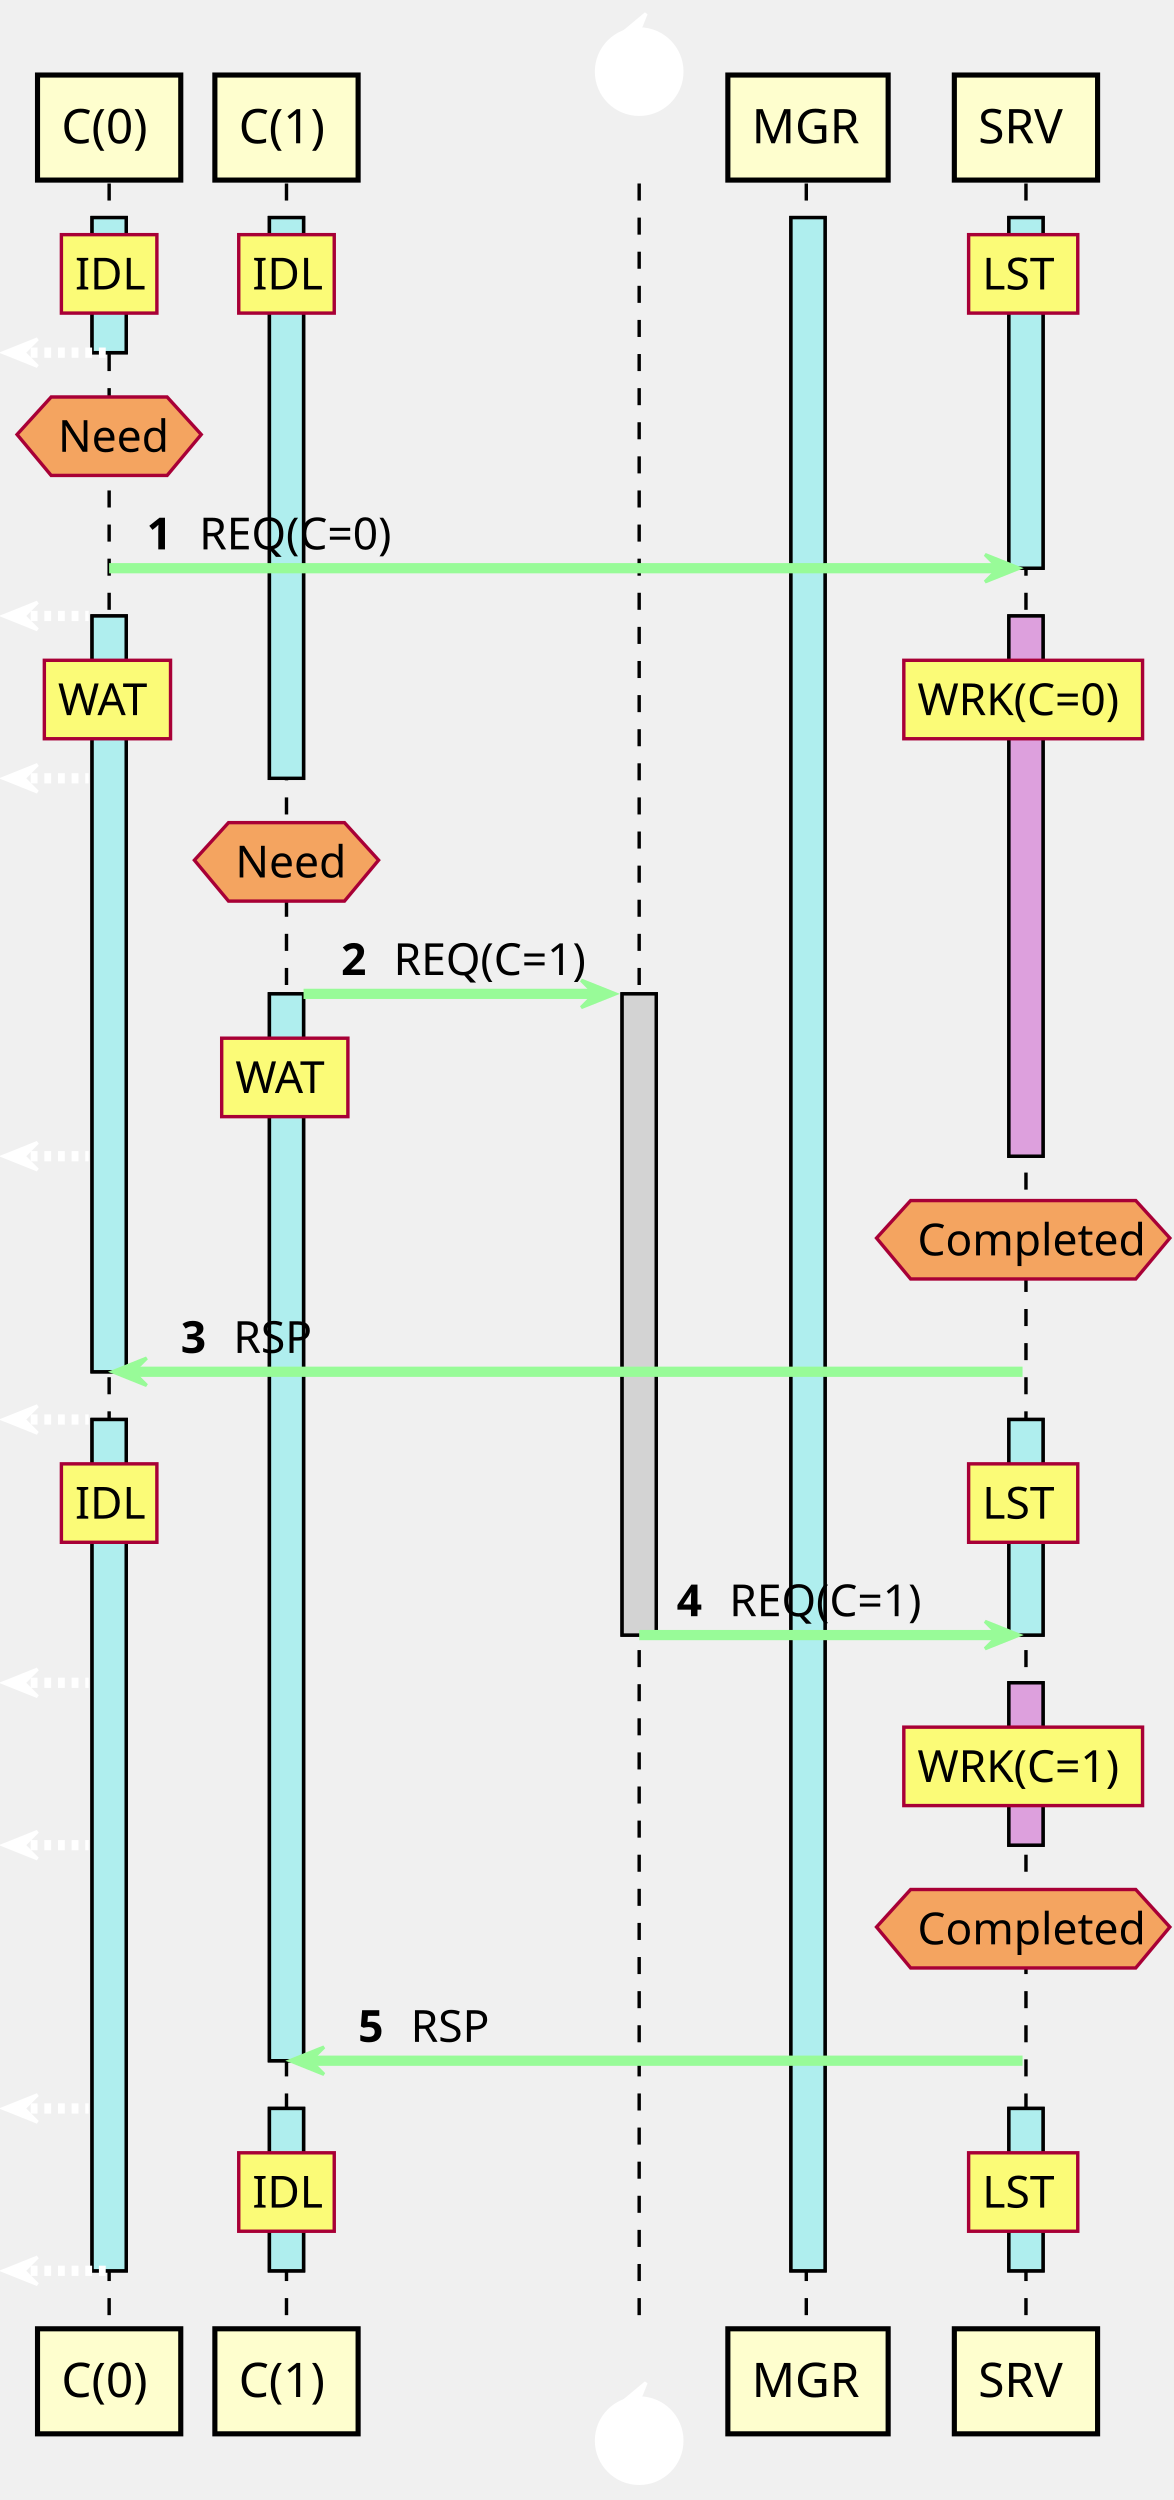
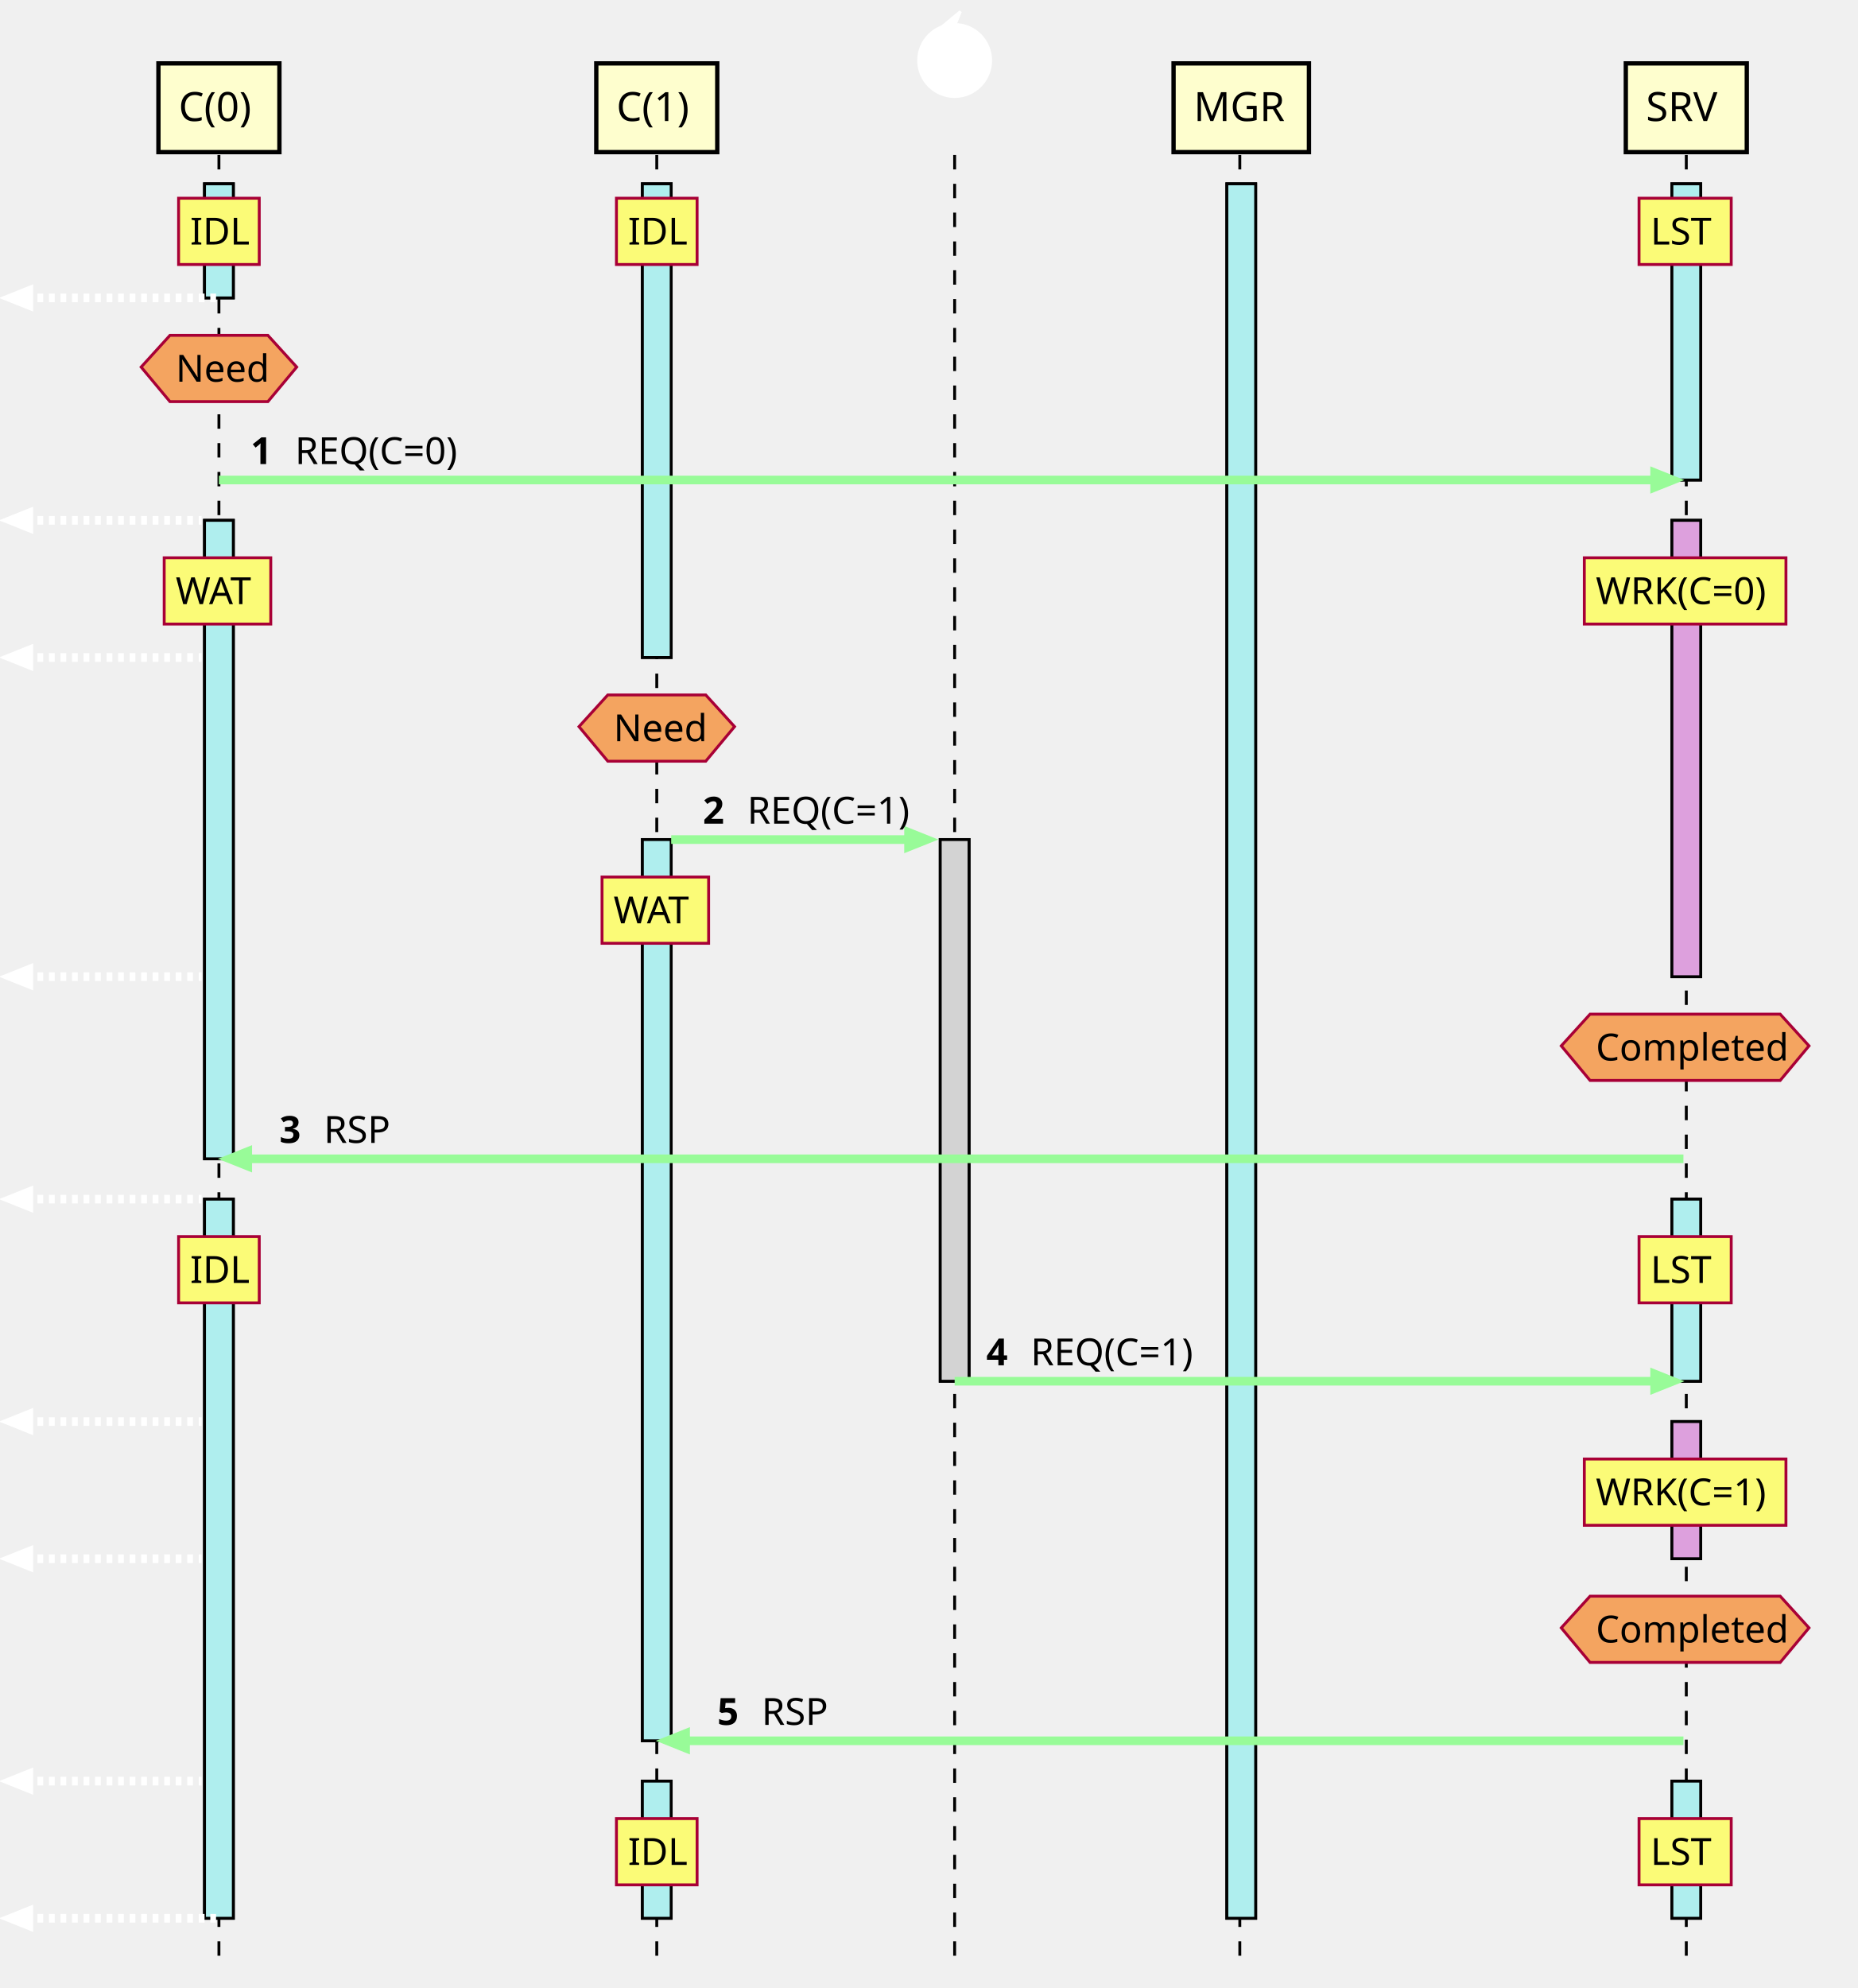
- <svg xmlns="http://www.w3.org/2000/svg" contentScriptType="application/ecmascript" contentStyleType="text/css" height="733px" preserveAspectRatio="none" style="width:344px;height:733px;" version="1.1" viewBox="0 0 344 733" width="344px" zoomAndPan="magnify">
+ <svg xmlns="http://www.w3.org/2000/svg" contentScriptType="application/ecmascript" contentStyleType="text/css" height="690px" preserveAspectRatio="none" style="width:645px;height:690px;" version="1.1" viewBox="0 0 645 690" width="645px" zoomAndPan="magnify">
  <defs />
  <g>
-     <rect fill="#AFEEEE" height="39.6" style="stroke:#000000;stroke-width:1.0;" width="10" x="27" y="63.8" />
-     <rect fill="#AFEEEE" height="221.6" style="stroke:#000000;stroke-width:1.0;" width="10" x="27" y="180.6" />
-     <rect fill="#AFEEEE" height="249.6" style="stroke:#000000;stroke-width:1.0;" width="10" x="27" y="416.2" />
-     <rect fill="#AFEEEE" height="164.4" style="stroke:#000000;stroke-width:1.0;" width="10" x="79" y="63.8" />
-     <rect fill="#AFEEEE" height="312.8" style="stroke:#000000;stroke-width:1.0;" width="10" x="79" y="291.4" />
-     <rect fill="#AFEEEE" height="47.6" style="stroke:#000000;stroke-width:1.0;" width="10" x="79" y="618.2" />
-     <rect fill="#D3D3D3" height="188" style="stroke:#000000;stroke-width:1.0;" width="10" x="182.406" y="291.4" />
-     <rect fill="#AFEEEE" height="602" style="stroke:#000000;stroke-width:1.0;" width="10" x="231.906" y="63.8" />
-     <rect fill="#AFEEEE" height="102.8" style="stroke:#000000;stroke-width:1.0;" width="10" x="295.812" y="63.8" />
-     <rect fill="#DDA0DD" height="158.4" style="stroke:#000000;stroke-width:1.0;" width="10" x="295.812" y="180.6" />
-     <rect fill="#AFEEEE" height="63.2" style="stroke:#000000;stroke-width:1.0;" width="10" x="295.812" y="416.2" />
-     <rect fill="#DDA0DD" height="47.6" style="stroke:#000000;stroke-width:1.0;" width="10" x="295.812" y="493.4" />
-     <rect fill="#AFEEEE" height="47.6" style="stroke:#000000;stroke-width:1.0;" width="10" x="295.812" y="618.2" />
-     <line style="stroke:#000000;stroke-width:1.0;stroke-dasharray:5.0,5.0;" x1="32" x2="32" y1="53.8" y2="683.8" />
-     <line style="stroke:#000000;stroke-width:1.0;stroke-dasharray:5.0,5.0;" x1="84" x2="84" y1="53.8" y2="683.8" />
-     <line style="stroke:#000000;stroke-width:1.0;stroke-dasharray:5.0,5.0;" x1="187.406" x2="187.406" y1="53.8" y2="683.8" />
-     <line style="stroke:#000000;stroke-width:1.0;stroke-dasharray:5.0,5.0;" x1="236.406" x2="236.406" y1="53.8" y2="683.8" />
-     <line style="stroke:#000000;stroke-width:1.0;stroke-dasharray:5.0,5.0;" x1="300.812" x2="300.812" y1="53.8" y2="683.8" />
-     <rect fill="#FEFECE" height="30.8" style="stroke:#000000;stroke-width:1.5;" width="42" x="11" y="22" />
-     <text fill="#000000" font-family="sans-serif" font-size="14" lengthAdjust="spacing" textLength="28" x="18" y="42.006">C(0)</text>
-     <rect fill="#FEFECE" height="30.8" style="stroke:#000000;stroke-width:1.5;" width="42" x="11" y="682.8" />
-     <text fill="#000000" font-family="sans-serif" font-size="14" lengthAdjust="spacing" textLength="28" x="18" y="702.806">C(0)</text>
-     <rect fill="#FEFECE" height="30.8" style="stroke:#000000;stroke-width:1.5;" width="42" x="63" y="22" />
-     <text fill="#000000" font-family="sans-serif" font-size="14" lengthAdjust="spacing" textLength="28" x="70" y="42.006">C(1)</text>
-     <rect fill="#FEFECE" height="30.8" style="stroke:#000000;stroke-width:1.5;" width="42" x="63" y="682.8" />
-     <text fill="#000000" font-family="sans-serif" font-size="14" lengthAdjust="spacing" textLength="28" x="70" y="702.806">C(1)</text>
-     <text fill="#000000" font-family="sans-serif" font-size="14" lengthAdjust="spacing" textLength="0" x="186.406" y="50.006" />
-     <ellipse cx="187.406" cy="21" fill="#FFFFFF" rx="12" ry="12" style="stroke:#FFFFFF;stroke-width:2.0;" />
-     <polygon fill="#FFFFFF" points="183.406,9,189.406,4,187.406,9,189.406,14,183.406,9" style="stroke:#FFFFFF;stroke-width:1.0;" />
-     <text fill="#000000" font-family="sans-serif" font-size="14" lengthAdjust="spacing" textLength="0" x="186.406" y="695.806" />
-     <ellipse cx="187.406" cy="715.6" fill="#FFFFFF" rx="12" ry="12" style="stroke:#FFFFFF;stroke-width:2.0;" />
-     <polygon fill="#FFFFFF" points="183.406,703.6,189.406,698.6,187.406,703.6,189.406,708.6,183.406,703.6" style="stroke:#FFFFFF;stroke-width:1.0;" />
-     <rect fill="#FEFECE" height="30.8" style="stroke:#000000;stroke-width:1.5;" width="47" x="213.406" y="22" />
-     <text fill="#000000" font-family="sans-serif" font-size="14" lengthAdjust="spacing" textLength="33" x="220.406" y="42.006">MGR</text>
-     <rect fill="#FEFECE" height="30.8" style="stroke:#000000;stroke-width:1.5;" width="47" x="213.406" y="682.8" />
-     <text fill="#000000" font-family="sans-serif" font-size="14" lengthAdjust="spacing" textLength="33" x="220.406" y="702.806">MGR</text>
-     <rect fill="#FEFECE" height="30.8" style="stroke:#000000;stroke-width:1.5;" width="42" x="279.812" y="22" />
-     <text fill="#000000" font-family="sans-serif" font-size="14" lengthAdjust="spacing" textLength="28" x="286.812" y="42.006">SRV</text>
-     <rect fill="#FEFECE" height="30.8" style="stroke:#000000;stroke-width:1.5;" width="42" x="279.812" y="682.8" />
-     <text fill="#000000" font-family="sans-serif" font-size="14" lengthAdjust="spacing" textLength="28" x="286.812" y="702.806">SRV</text>
-     <rect fill="#AFEEEE" height="39.6" style="stroke:#000000;stroke-width:1.0;" width="10" x="27" y="63.8" />
-     <rect fill="#AFEEEE" height="221.6" style="stroke:#000000;stroke-width:1.0;" width="10" x="27" y="180.6" />
-     <rect fill="#AFEEEE" height="249.6" style="stroke:#000000;stroke-width:1.0;" width="10" x="27" y="416.2" />
-     <rect fill="#AFEEEE" height="164.4" style="stroke:#000000;stroke-width:1.0;" width="10" x="79" y="63.8" />
-     <rect fill="#AFEEEE" height="312.8" style="stroke:#000000;stroke-width:1.0;" width="10" x="79" y="291.4" />
-     <rect fill="#AFEEEE" height="47.6" style="stroke:#000000;stroke-width:1.0;" width="10" x="79" y="618.2" />
-     <rect fill="#D3D3D3" height="188" style="stroke:#000000;stroke-width:1.0;" width="10" x="182.406" y="291.4" />
-     <rect fill="#AFEEEE" height="602" style="stroke:#000000;stroke-width:1.0;" width="10" x="231.906" y="63.8" />
-     <rect fill="#AFEEEE" height="102.8" style="stroke:#000000;stroke-width:1.0;" width="10" x="295.812" y="63.8" />
-     <rect fill="#DDA0DD" height="158.4" style="stroke:#000000;stroke-width:1.0;" width="10" x="295.812" y="180.6" />
-     <rect fill="#AFEEEE" height="63.2" style="stroke:#000000;stroke-width:1.0;" width="10" x="295.812" y="416.2" />
-     <rect fill="#DDA0DD" height="47.6" style="stroke:#000000;stroke-width:1.0;" width="10" x="295.812" y="493.4" />
-     <rect fill="#AFEEEE" height="47.6" style="stroke:#000000;stroke-width:1.0;" width="10" x="295.812" y="618.2" />
-     <rect fill="#FBFB77" height="23" style="stroke:#A80036;stroke-width:1.0;" width="28" x="18" y="68.8" />
-     <text fill="#000000" font-family="sans-serif" font-size="13" lengthAdjust="spacing" textLength="20" x="22" y="84.877">IDL</text>
-     <rect fill="#FBFB77" height="23" style="stroke:#A80036;stroke-width:1.0;" width="28" x="70" y="68.8" />
-     <text fill="#000000" font-family="sans-serif" font-size="13" lengthAdjust="spacing" textLength="20" x="74" y="84.877">IDL</text>
-     <rect fill="#FBFB77" height="23" style="stroke:#A80036;stroke-width:1.0;" width="32" x="284" y="68.8" />
-     <text fill="#000000" font-family="sans-serif" font-size="13" lengthAdjust="spacing" textLength="24" x="288" y="84.877">LST</text>
-     <polygon fill="#FFFFFF" points="11,99.4,1,103.4,11,107.4,7,103.4" style="stroke:#FFFFFF;stroke-width:1.0;" />
-     <line style="stroke:#FFFFFF;stroke-width:3.0;stroke-dasharray:2.0,2.0;" x1="5" x2="31" y1="103.4" y2="103.4" />
-     <polygon fill="#F4A460" points="15,116.4,49,116.4,59,127.4,49,139.4,15,139.4,5,127.4,15,116.4" style="stroke:#A80036;stroke-width:1.0;" />
-     <text fill="#000000" font-family="sans-serif" font-size="13" lengthAdjust="spacing" textLength="30" x="17" y="132.477">Need</text>
-     <polygon fill="#98FB98" points="288.812,162.6,298.812,166.6,288.812,170.6,292.812,166.6" style="stroke:#98FB98;stroke-width:1.0;" />
-     <line style="stroke:#98FB98;stroke-width:3.0;" x1="32" x2="294.812" y1="166.6" y2="166.6" />
-     <text fill="#000000" font-family="sans-serif" font-size="13" lengthAdjust="spacing" textLength="0" x="43" y="161.077" />
-     <text fill="#000000" font-family="sans-serif" font-size="13" font-weight="bold" lengthAdjust="spacing" textLength="7.406" x="43" y="161.077">1</text>
-     <text fill="#000000" font-family="sans-serif" font-size="13" lengthAdjust="spacing" textLength="0" x="54.406" y="161.077" />
-     <text fill="#000000" font-family="sans-serif" font-size="13" lengthAdjust="spacing" textLength="60" x="58.406" y="161.077">REQ(C=0)</text>
-     <polygon fill="#FFFFFF" points="11,176.6,1,180.6,11,184.6,7,180.6" style="stroke:#FFFFFF;stroke-width:1.0;" />
-     <line style="stroke:#FFFFFF;stroke-width:3.0;stroke-dasharray:2.0,2.0;" x1="5" x2="26" y1="180.6" y2="180.6" />
-     <rect fill="#FBFB77" height="23" style="stroke:#A80036;stroke-width:1.0;" width="37" x="13" y="193.6" />
-     <text fill="#000000" font-family="sans-serif" font-size="13" lengthAdjust="spacing" textLength="29" x="17" y="209.677">WAT</text>
-     <rect fill="#FBFB77" height="23" style="stroke:#A80036;stroke-width:1.0;" width="70" x="265" y="193.6" />
-     <text fill="#000000" font-family="sans-serif" font-size="13" lengthAdjust="spacing" textLength="62" x="269" y="209.677">WRK(C=0)</text>
-     <polygon fill="#FFFFFF" points="11,224.2,1,228.2,11,232.2,7,228.2" style="stroke:#FFFFFF;stroke-width:1.0;" />
-     <line style="stroke:#FFFFFF;stroke-width:3.0;stroke-dasharray:2.0,2.0;" x1="5" x2="26" y1="228.2" y2="228.2" />
-     <polygon fill="#F4A460" points="67,241.2,101,241.2,111,252.2,101,264.2,67,264.2,57,252.2,67,241.2" style="stroke:#A80036;stroke-width:1.0;" />
-     <text fill="#000000" font-family="sans-serif" font-size="13" lengthAdjust="spacing" textLength="30" x="69" y="257.277">Need</text>
-     <polygon fill="#98FB98" points="170.406,287.4,180.406,291.4,170.406,295.4,174.406,291.4" style="stroke:#98FB98;stroke-width:1.0;" />
-     <line style="stroke:#98FB98;stroke-width:3.0;" x1="89" x2="176.406" y1="291.4" y2="291.4" />
-     <text fill="#000000" font-family="sans-serif" font-size="13" lengthAdjust="spacing" textLength="0" x="100" y="285.877" />
-     <text fill="#000000" font-family="sans-serif" font-size="13" font-weight="bold" lengthAdjust="spacing" textLength="7.406" x="100" y="285.877">2</text>
-     <text fill="#000000" font-family="sans-serif" font-size="13" lengthAdjust="spacing" textLength="0" x="111.406" y="285.877" />
-     <text fill="#000000" font-family="sans-serif" font-size="13" lengthAdjust="spacing" textLength="60" x="115.406" y="285.877">REQ(C=1)</text>
-     <rect fill="#FBFB77" height="23" style="stroke:#A80036;stroke-width:1.0;" width="37" x="65" y="304.4" />
-     <text fill="#000000" font-family="sans-serif" font-size="13" lengthAdjust="spacing" textLength="29" x="69" y="320.477">WAT</text>
-     <polygon fill="#FFFFFF" points="11,335,1,339,11,343,7,339" style="stroke:#FFFFFF;stroke-width:1.0;" />
-     <line style="stroke:#FFFFFF;stroke-width:3.0;stroke-dasharray:2.0,2.0;" x1="5" x2="26" y1="339" y2="339" />
-     <polygon fill="#F4A460" points="267,352,333,352,343,363,333,375,267,375,257,363,267,352" style="stroke:#A80036;stroke-width:1.0;" />
-     <text fill="#000000" font-family="sans-serif" font-size="13" lengthAdjust="spacing" textLength="62" x="269" y="368.077">Completed</text>
-     <polygon fill="#98FB98" points="43,398.2,33,402.2,43,406.2,39,402.2" style="stroke:#98FB98;stroke-width:1.0;" />
-     <line style="stroke:#98FB98;stroke-width:3.0;" x1="37" x2="299.812" y1="402.2" y2="402.2" />
-     <text fill="#000000" font-family="sans-serif" font-size="13" lengthAdjust="spacing" textLength="0" x="53" y="396.677" />
-     <text fill="#000000" font-family="sans-serif" font-size="13" font-weight="bold" lengthAdjust="spacing" textLength="7.406" x="53" y="396.677">3</text>
-     <text fill="#000000" font-family="sans-serif" font-size="13" lengthAdjust="spacing" textLength="0" x="64.406" y="396.677" />
-     <text fill="#000000" font-family="sans-serif" font-size="13" lengthAdjust="spacing" textLength="27" x="68.406" y="396.677">RSP</text>
-     <polygon fill="#FFFFFF" points="11,412.2,1,416.2,11,420.2,7,416.2" style="stroke:#FFFFFF;stroke-width:1.0;" />
-     <line style="stroke:#FFFFFF;stroke-width:3.0;stroke-dasharray:2.0,2.0;" x1="5" x2="26" y1="416.2" y2="416.2" />
-     <rect fill="#FBFB77" height="23" style="stroke:#A80036;stroke-width:1.0;" width="32" x="284" y="429.2" />
-     <text fill="#000000" font-family="sans-serif" font-size="13" lengthAdjust="spacing" textLength="24" x="288" y="445.277">LST</text>
-     <rect fill="#FBFB77" height="23" style="stroke:#A80036;stroke-width:1.0;" width="28" x="18" y="429.2" />
-     <text fill="#000000" font-family="sans-serif" font-size="13" lengthAdjust="spacing" textLength="20" x="22" y="445.277">IDL</text>
-     <polygon fill="#98FB98" points="288.812,475.4,298.812,479.4,288.812,483.4,292.812,479.4" style="stroke:#98FB98;stroke-width:1.0;" />
-     <line style="stroke:#98FB98;stroke-width:3.0;" x1="187.406" x2="294.812" y1="479.4" y2="479.4" />
-     <text fill="#000000" font-family="sans-serif" font-size="13" lengthAdjust="spacing" textLength="0" x="198.406" y="473.877" />
-     <text fill="#000000" font-family="sans-serif" font-size="13" font-weight="bold" lengthAdjust="spacing" textLength="7.406" x="198.406" y="473.877">4</text>
-     <text fill="#000000" font-family="sans-serif" font-size="13" lengthAdjust="spacing" textLength="0" x="209.812" y="473.877" />
-     <text fill="#000000" font-family="sans-serif" font-size="13" lengthAdjust="spacing" textLength="60" x="213.812" y="473.877">REQ(C=1)</text>
-     <polygon fill="#FFFFFF" points="11,489.4,1,493.4,11,497.4,7,493.4" style="stroke:#FFFFFF;stroke-width:1.0;" />
-     <line style="stroke:#FFFFFF;stroke-width:3.0;stroke-dasharray:2.0,2.0;" x1="5" x2="26" y1="493.4" y2="493.4" />
-     <rect fill="#FBFB77" height="23" style="stroke:#A80036;stroke-width:1.0;" width="70" x="265" y="506.4" />
-     <text fill="#000000" font-family="sans-serif" font-size="13" lengthAdjust="spacing" textLength="62" x="269" y="522.477">WRK(C=1)</text>
-     <polygon fill="#FFFFFF" points="11,537,1,541,11,545,7,541" style="stroke:#FFFFFF;stroke-width:1.0;" />
-     <line style="stroke:#FFFFFF;stroke-width:3.0;stroke-dasharray:2.0,2.0;" x1="5" x2="26" y1="541" y2="541" />
-     <polygon fill="#F4A460" points="267,554,333,554,343,565,333,577,267,577,257,565,267,554" style="stroke:#A80036;stroke-width:1.0;" />
-     <text fill="#000000" font-family="sans-serif" font-size="13" lengthAdjust="spacing" textLength="62" x="269" y="570.077">Completed</text>
-     <polygon fill="#98FB98" points="95,600.2,85,604.2,95,608.2,91,604.2" style="stroke:#98FB98;stroke-width:1.0;" />
-     <line style="stroke:#98FB98;stroke-width:3.0;" x1="89" x2="299.812" y1="604.2" y2="604.2" />
-     <text fill="#000000" font-family="sans-serif" font-size="13" lengthAdjust="spacing" textLength="0" x="105" y="598.677" />
-     <text fill="#000000" font-family="sans-serif" font-size="13" font-weight="bold" lengthAdjust="spacing" textLength="7.406" x="105" y="598.677">5</text>
-     <text fill="#000000" font-family="sans-serif" font-size="13" lengthAdjust="spacing" textLength="0" x="116.406" y="598.677" />
-     <text fill="#000000" font-family="sans-serif" font-size="13" lengthAdjust="spacing" textLength="27" x="120.406" y="598.677">RSP</text>
-     <polygon fill="#FFFFFF" points="11,614.2,1,618.2,11,622.2,7,618.2" style="stroke:#FFFFFF;stroke-width:1.0;" />
-     <line style="stroke:#FFFFFF;stroke-width:3.0;stroke-dasharray:2.0,2.0;" x1="5" x2="26" y1="618.2" y2="618.2" />
-     <rect fill="#FBFB77" height="23" style="stroke:#A80036;stroke-width:1.0;" width="28" x="70" y="631.2" />
-     <text fill="#000000" font-family="sans-serif" font-size="13" lengthAdjust="spacing" textLength="20" x="74" y="647.277">IDL</text>
-     <rect fill="#FBFB77" height="23" style="stroke:#A80036;stroke-width:1.0;" width="32" x="284" y="631.2" />
-     <text fill="#000000" font-family="sans-serif" font-size="13" lengthAdjust="spacing" textLength="24" x="288" y="647.277">LST</text>
-     <polygon fill="#FFFFFF" points="11,661.8,1,665.8,11,669.8,7,665.8" style="stroke:#FFFFFF;stroke-width:1.0;" />
-     <line style="stroke:#FFFFFF;stroke-width:3.0;stroke-dasharray:2.0,2.0;" x1="5" x2="31" y1="665.8" y2="665.8" />
+     <rect fill="#AFEEEE" height="39.6" style="stroke:#000000;stroke-width:1.0;" width="10" x="71" y="63.8" />
+     <rect fill="#AFEEEE" height="221.6" style="stroke:#000000;stroke-width:1.0;" width="10" x="71" y="180.6" />
+     <rect fill="#AFEEEE" height="249.6" style="stroke:#000000;stroke-width:1.0;" width="10" x="71" y="416.2" />
+     <rect fill="#AFEEEE" height="164.4" style="stroke:#000000;stroke-width:1.0;" width="10" x="223" y="63.8" />
+     <rect fill="#AFEEEE" height="312.8" style="stroke:#000000;stroke-width:1.0;" width="10" x="223" y="291.4" />
+     <rect fill="#AFEEEE" height="47.6" style="stroke:#000000;stroke-width:1.0;" width="10" x="223" y="618.2" />
+     <rect fill="#D3D3D3" height="188" style="stroke:#000000;stroke-width:1.0;" width="10" x="326.406" y="291.4" />
+     <rect fill="#AFEEEE" height="602" style="stroke:#000000;stroke-width:1.0;" width="10" x="425.906" y="63.8" />
+     <rect fill="#AFEEEE" height="102.8" style="stroke:#000000;stroke-width:1.0;" width="10" x="580.406" y="63.8" />
+     <rect fill="#DDA0DD" height="158.4" style="stroke:#000000;stroke-width:1.0;" width="10" x="580.406" y="180.6" />
+     <rect fill="#AFEEEE" height="63.2" style="stroke:#000000;stroke-width:1.0;" width="10" x="580.406" y="416.2" />
+     <rect fill="#DDA0DD" height="47.6" style="stroke:#000000;stroke-width:1.0;" width="10" x="580.406" y="493.4" />
+     <rect fill="#AFEEEE" height="47.6" style="stroke:#000000;stroke-width:1.0;" width="10" x="580.406" y="618.2" />
+     <line style="stroke:#000000;stroke-width:1.0;stroke-dasharray:5.0,5.0;" x1="76" x2="76" y1="53.8" y2="683.8" />
+     <line style="stroke:#000000;stroke-width:1.0;stroke-dasharray:5.0,5.0;" x1="228" x2="228" y1="53.8" y2="683.8" />
+     <line style="stroke:#000000;stroke-width:1.0;stroke-dasharray:5.0,5.0;" x1="331.406" x2="331.406" y1="53.8" y2="683.8" />
+     <line style="stroke:#000000;stroke-width:1.0;stroke-dasharray:5.0,5.0;" x1="430.406" x2="430.406" y1="53.8" y2="683.8" />
+     <line style="stroke:#000000;stroke-width:1.0;stroke-dasharray:5.0,5.0;" x1="585.406" x2="585.406" y1="53.8" y2="683.8" />
+     <rect fill="#FEFECE" height="30.8" style="stroke:#000000;stroke-width:1.5;" width="42" x="55" y="22" />
+     <text fill="#000000" font-family="sans-serif" font-size="14" lengthAdjust="spacing" textLength="28" x="62" y="42.006">C(0)</text>
+     <rect fill="#FEFECE" height="30.8" style="stroke:#000000;stroke-width:1.5;" width="42" x="207" y="22" />
+     <text fill="#000000" font-family="sans-serif" font-size="14" lengthAdjust="spacing" textLength="28" x="214" y="42.006">C(1)</text>
+     <text fill="#000000" font-family="sans-serif" font-size="14" lengthAdjust="spacing" textLength="0" x="330.406" y="50.006" />
+     <ellipse cx="331.406" cy="21" fill="#FFFFFF" rx="12" ry="12" style="stroke:#FFFFFF;stroke-width:2.0;" />
+     <polygon fill="#FFFFFF" points="327.406,9,333.406,4,331.406,9,333.406,14,327.406,9" style="stroke:#FFFFFF;stroke-width:1.0;" />
+     <rect fill="#FEFECE" height="30.8" style="stroke:#000000;stroke-width:1.5;" width="47" x="407.406" y="22" />
+     <text fill="#000000" font-family="sans-serif" font-size="14" lengthAdjust="spacing" textLength="33" x="414.406" y="42.006">MGR</text>
+     <rect fill="#FEFECE" height="30.8" style="stroke:#000000;stroke-width:1.5;" width="42" x="564.406" y="22" />
+     <text fill="#000000" font-family="sans-serif" font-size="14" lengthAdjust="spacing" textLength="28" x="571.406" y="42.006">SRV</text>
+     <rect fill="#AFEEEE" height="39.6" style="stroke:#000000;stroke-width:1.0;" width="10" x="71" y="63.8" />
+     <rect fill="#AFEEEE" height="221.6" style="stroke:#000000;stroke-width:1.0;" width="10" x="71" y="180.6" />
+     <rect fill="#AFEEEE" height="249.6" style="stroke:#000000;stroke-width:1.0;" width="10" x="71" y="416.2" />
+     <rect fill="#AFEEEE" height="164.4" style="stroke:#000000;stroke-width:1.0;" width="10" x="223" y="63.8" />
+     <rect fill="#AFEEEE" height="312.8" style="stroke:#000000;stroke-width:1.0;" width="10" x="223" y="291.4" />
+     <rect fill="#AFEEEE" height="47.6" style="stroke:#000000;stroke-width:1.0;" width="10" x="223" y="618.2" />
+     <rect fill="#D3D3D3" height="188" style="stroke:#000000;stroke-width:1.0;" width="10" x="326.406" y="291.4" />
+     <rect fill="#AFEEEE" height="602" style="stroke:#000000;stroke-width:1.0;" width="10" x="425.906" y="63.8" />
+     <rect fill="#AFEEEE" height="102.8" style="stroke:#000000;stroke-width:1.0;" width="10" x="580.406" y="63.8" />
+     <rect fill="#DDA0DD" height="158.4" style="stroke:#000000;stroke-width:1.0;" width="10" x="580.406" y="180.6" />
+     <rect fill="#AFEEEE" height="63.2" style="stroke:#000000;stroke-width:1.0;" width="10" x="580.406" y="416.2" />
+     <rect fill="#DDA0DD" height="47.6" style="stroke:#000000;stroke-width:1.0;" width="10" x="580.406" y="493.4" />
+     <rect fill="#AFEEEE" height="47.6" style="stroke:#000000;stroke-width:1.0;" width="10" x="580.406" y="618.2" />
+     <rect fill="#FBFB77" height="23" style="stroke:#A80036;stroke-width:1.0;" width="28" x="62" y="68.8" />
+     <text fill="#000000" font-family="sans-serif" font-size="13" lengthAdjust="spacing" textLength="20" x="66" y="84.877">IDL</text>
+     <rect fill="#FBFB77" height="23" style="stroke:#A80036;stroke-width:1.0;" width="28" x="214" y="68.8" />
+     <text fill="#000000" font-family="sans-serif" font-size="13" lengthAdjust="spacing" textLength="20" x="218" y="84.877">IDL</text>
+     <rect fill="#FBFB77" height="23" style="stroke:#A80036;stroke-width:1.0;" width="32" x="569" y="68.8" />
+     <text fill="#000000" font-family="sans-serif" font-size="13" lengthAdjust="spacing" textLength="24" x="573" y="84.877">LST</text>
+     <polygon fill="#FFFFFF" points="11,99.4,1,103.4,11,107.4" style="stroke:#FFFFFF;stroke-width:1.0;" />
+     <line style="stroke:#FFFFFF;stroke-width:3.0;stroke-dasharray:2.0,2.0;" x1="5" x2="75" y1="103.4" y2="103.4" />
+     <polygon fill="#F4A460" points="59,116.4,93,116.4,103,127.4,93,139.4,59,139.4,49,127.4,59,116.4" style="stroke:#A80036;stroke-width:1.0;" />
+     <text fill="#000000" font-family="sans-serif" font-size="13" lengthAdjust="spacing" textLength="30" x="61" y="132.477">Need</text>
+     <polygon fill="#98FB98" points="573.406,162.6,583.406,166.6,573.406,170.6" style="stroke:#98FB98;stroke-width:1.0;" />
+     <line style="stroke:#98FB98;stroke-width:3.0;" x1="76" x2="579.406" y1="166.6" y2="166.6" />
+     <text fill="#000000" font-family="sans-serif" font-size="13" lengthAdjust="spacing" textLength="0" x="87" y="161.077" />
+     <text fill="#000000" font-family="sans-serif" font-size="13" font-weight="bold" lengthAdjust="spacing" textLength="7.406" x="87" y="161.077">1</text>
+     <text fill="#000000" font-family="sans-serif" font-size="13" lengthAdjust="spacing" textLength="0" x="98.406" y="161.077" />
+     <text fill="#000000" font-family="sans-serif" font-size="13" lengthAdjust="spacing" textLength="60" x="102.406" y="161.077">REQ(C=0)</text>
+     <polygon fill="#FFFFFF" points="11,176.6,1,180.6,11,184.6" style="stroke:#FFFFFF;stroke-width:1.0;" />
+     <line style="stroke:#FFFFFF;stroke-width:3.0;stroke-dasharray:2.0,2.0;" x1="5" x2="70" y1="180.6" y2="180.6" />
+     <rect fill="#FBFB77" height="23" style="stroke:#A80036;stroke-width:1.0;" width="37" x="57" y="193.6" />
+     <text fill="#000000" font-family="sans-serif" font-size="13" lengthAdjust="spacing" textLength="29" x="61" y="209.677">WAT</text>
+     <rect fill="#FBFB77" height="23" style="stroke:#A80036;stroke-width:1.0;" width="70" x="550" y="193.6" />
+     <text fill="#000000" font-family="sans-serif" font-size="13" lengthAdjust="spacing" textLength="62" x="554" y="209.677">WRK(C=0)</text>
+     <polygon fill="#FFFFFF" points="11,224.2,1,228.2,11,232.2" style="stroke:#FFFFFF;stroke-width:1.0;" />
+     <line style="stroke:#FFFFFF;stroke-width:3.0;stroke-dasharray:2.0,2.0;" x1="5" x2="70" y1="228.2" y2="228.2" />
+     <polygon fill="#F4A460" points="211,241.2,245,241.2,255,252.2,245,264.2,211,264.2,201,252.2,211,241.2" style="stroke:#A80036;stroke-width:1.0;" />
+     <text fill="#000000" font-family="sans-serif" font-size="13" lengthAdjust="spacing" textLength="30" x="213" y="257.277">Need</text>
+     <polygon fill="#98FB98" points="314.406,287.4,324.406,291.4,314.406,295.4" style="stroke:#98FB98;stroke-width:1.0;" />
+     <line style="stroke:#98FB98;stroke-width:3.0;" x1="233" x2="320.406" y1="291.4" y2="291.4" />
+     <text fill="#000000" font-family="sans-serif" font-size="13" lengthAdjust="spacing" textLength="0" x="244" y="285.877" />
+     <text fill="#000000" font-family="sans-serif" font-size="13" font-weight="bold" lengthAdjust="spacing" textLength="7.406" x="244" y="285.877">2</text>
+     <text fill="#000000" font-family="sans-serif" font-size="13" lengthAdjust="spacing" textLength="0" x="255.406" y="285.877" />
+     <text fill="#000000" font-family="sans-serif" font-size="13" lengthAdjust="spacing" textLength="60" x="259.406" y="285.877">REQ(C=1)</text>
+     <rect fill="#FBFB77" height="23" style="stroke:#A80036;stroke-width:1.0;" width="37" x="209" y="304.4" />
+     <text fill="#000000" font-family="sans-serif" font-size="13" lengthAdjust="spacing" textLength="29" x="213" y="320.477">WAT</text>
+     <polygon fill="#FFFFFF" points="11,335,1,339,11,343" style="stroke:#FFFFFF;stroke-width:1.0;" />
+     <line style="stroke:#FFFFFF;stroke-width:3.0;stroke-dasharray:2.0,2.0;" x1="5" x2="70" y1="339" y2="339" />
+     <polygon fill="#F4A460" points="552,352,618,352,628,363,618,375,552,375,542,363,552,352" style="stroke:#A80036;stroke-width:1.0;" />
+     <text fill="#000000" font-family="sans-serif" font-size="13" lengthAdjust="spacing" textLength="62" x="554" y="368.077">Completed</text>
+     <polygon fill="#98FB98" points="87,398.2,77,402.2,87,406.2" style="stroke:#98FB98;stroke-width:1.0;" />
+     <line style="stroke:#98FB98;stroke-width:3.0;" x1="81" x2="584.406" y1="402.2" y2="402.2" />
+     <text fill="#000000" font-family="sans-serif" font-size="13" lengthAdjust="spacing" textLength="0" x="97" y="396.677" />
+     <text fill="#000000" font-family="sans-serif" font-size="13" font-weight="bold" lengthAdjust="spacing" textLength="7.406" x="97" y="396.677">3</text>
+     <text fill="#000000" font-family="sans-serif" font-size="13" lengthAdjust="spacing" textLength="0" x="108.406" y="396.677" />
+     <text fill="#000000" font-family="sans-serif" font-size="13" lengthAdjust="spacing" textLength="27" x="112.406" y="396.677">RSP</text>
+     <polygon fill="#FFFFFF" points="11,412.2,1,416.2,11,420.2" style="stroke:#FFFFFF;stroke-width:1.0;" />
+     <line style="stroke:#FFFFFF;stroke-width:3.0;stroke-dasharray:2.0,2.0;" x1="5" x2="70" y1="416.2" y2="416.2" />
+     <rect fill="#FBFB77" height="23" style="stroke:#A80036;stroke-width:1.0;" width="32" x="569" y="429.2" />
+     <text fill="#000000" font-family="sans-serif" font-size="13" lengthAdjust="spacing" textLength="24" x="573" y="445.277">LST</text>
+     <rect fill="#FBFB77" height="23" style="stroke:#A80036;stroke-width:1.0;" width="28" x="62" y="429.2" />
+     <text fill="#000000" font-family="sans-serif" font-size="13" lengthAdjust="spacing" textLength="20" x="66" y="445.277">IDL</text>
+     <polygon fill="#98FB98" points="573.406,475.4,583.406,479.4,573.406,483.4" style="stroke:#98FB98;stroke-width:1.0;" />
+     <line style="stroke:#98FB98;stroke-width:3.0;" x1="331.406" x2="579.406" y1="479.4" y2="479.4" />
+     <text fill="#000000" font-family="sans-serif" font-size="13" lengthAdjust="spacing" textLength="0" x="342.406" y="473.877" />
+     <text fill="#000000" font-family="sans-serif" font-size="13" font-weight="bold" lengthAdjust="spacing" textLength="7.406" x="342.406" y="473.877">4</text>
+     <text fill="#000000" font-family="sans-serif" font-size="13" lengthAdjust="spacing" textLength="0" x="353.812" y="473.877" />
+     <text fill="#000000" font-family="sans-serif" font-size="13" lengthAdjust="spacing" textLength="60" x="357.812" y="473.877">REQ(C=1)</text>
+     <polygon fill="#FFFFFF" points="11,489.4,1,493.4,11,497.4" style="stroke:#FFFFFF;stroke-width:1.0;" />
+     <line style="stroke:#FFFFFF;stroke-width:3.0;stroke-dasharray:2.0,2.0;" x1="5" x2="70" y1="493.4" y2="493.4" />
+     <rect fill="#FBFB77" height="23" style="stroke:#A80036;stroke-width:1.0;" width="70" x="550" y="506.4" />
+     <text fill="#000000" font-family="sans-serif" font-size="13" lengthAdjust="spacing" textLength="62" x="554" y="522.477">WRK(C=1)</text>
+     <polygon fill="#FFFFFF" points="11,537,1,541,11,545" style="stroke:#FFFFFF;stroke-width:1.0;" />
+     <line style="stroke:#FFFFFF;stroke-width:3.0;stroke-dasharray:2.0,2.0;" x1="5" x2="70" y1="541" y2="541" />
+     <polygon fill="#F4A460" points="552,554,618,554,628,565,618,577,552,577,542,565,552,554" style="stroke:#A80036;stroke-width:1.0;" />
+     <text fill="#000000" font-family="sans-serif" font-size="13" lengthAdjust="spacing" textLength="62" x="554" y="570.077">Completed</text>
+     <polygon fill="#98FB98" points="239,600.2,229,604.2,239,608.2" style="stroke:#98FB98;stroke-width:1.0;" />
+     <line style="stroke:#98FB98;stroke-width:3.0;" x1="233" x2="584.406" y1="604.2" y2="604.2" />
+     <text fill="#000000" font-family="sans-serif" font-size="13" lengthAdjust="spacing" textLength="0" x="249" y="598.677" />
+     <text fill="#000000" font-family="sans-serif" font-size="13" font-weight="bold" lengthAdjust="spacing" textLength="7.406" x="249" y="598.677">5</text>
+     <text fill="#000000" font-family="sans-serif" font-size="13" lengthAdjust="spacing" textLength="0" x="260.406" y="598.677" />
+     <text fill="#000000" font-family="sans-serif" font-size="13" lengthAdjust="spacing" textLength="27" x="264.406" y="598.677">RSP</text>
+     <polygon fill="#FFFFFF" points="11,614.2,1,618.2,11,622.2" style="stroke:#FFFFFF;stroke-width:1.0;" />
+     <line style="stroke:#FFFFFF;stroke-width:3.0;stroke-dasharray:2.0,2.0;" x1="5" x2="70" y1="618.2" y2="618.2" />
+     <rect fill="#FBFB77" height="23" style="stroke:#A80036;stroke-width:1.0;" width="28" x="214" y="631.2" />
+     <text fill="#000000" font-family="sans-serif" font-size="13" lengthAdjust="spacing" textLength="20" x="218" y="647.277">IDL</text>
+     <rect fill="#FBFB77" height="23" style="stroke:#A80036;stroke-width:1.0;" width="32" x="569" y="631.2" />
+     <text fill="#000000" font-family="sans-serif" font-size="13" lengthAdjust="spacing" textLength="24" x="573" y="647.277">LST</text>
+     <polygon fill="#FFFFFF" points="11,661.8,1,665.8,11,669.8" style="stroke:#FFFFFF;stroke-width:1.0;" />
+     <line style="stroke:#FFFFFF;stroke-width:3.0;stroke-dasharray:2.0,2.0;" x1="5" x2="75" y1="665.8" y2="665.8" />
  </g>
</svg>
